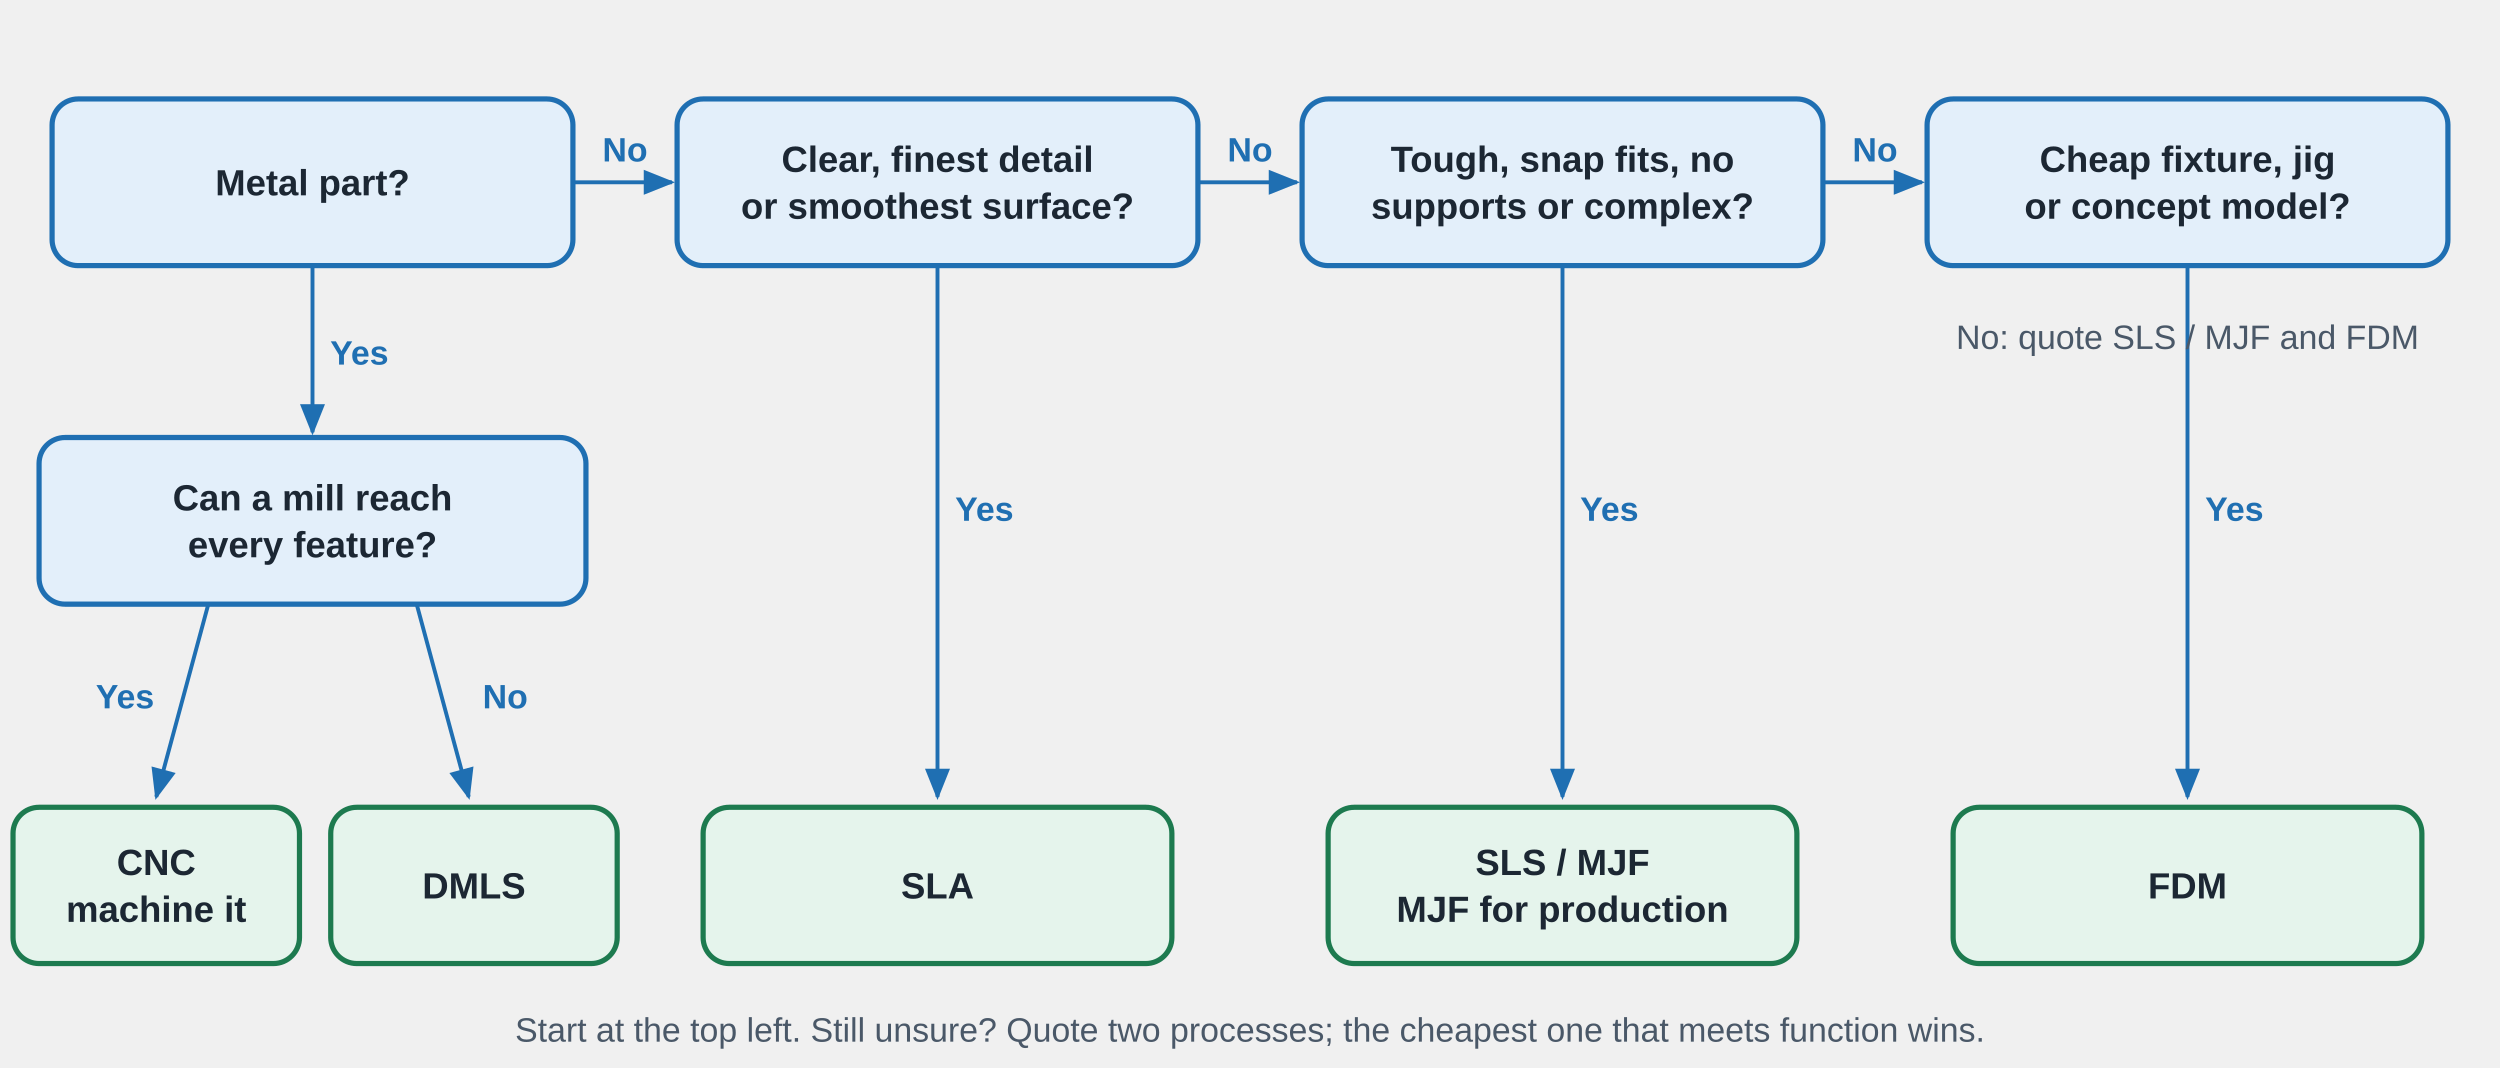
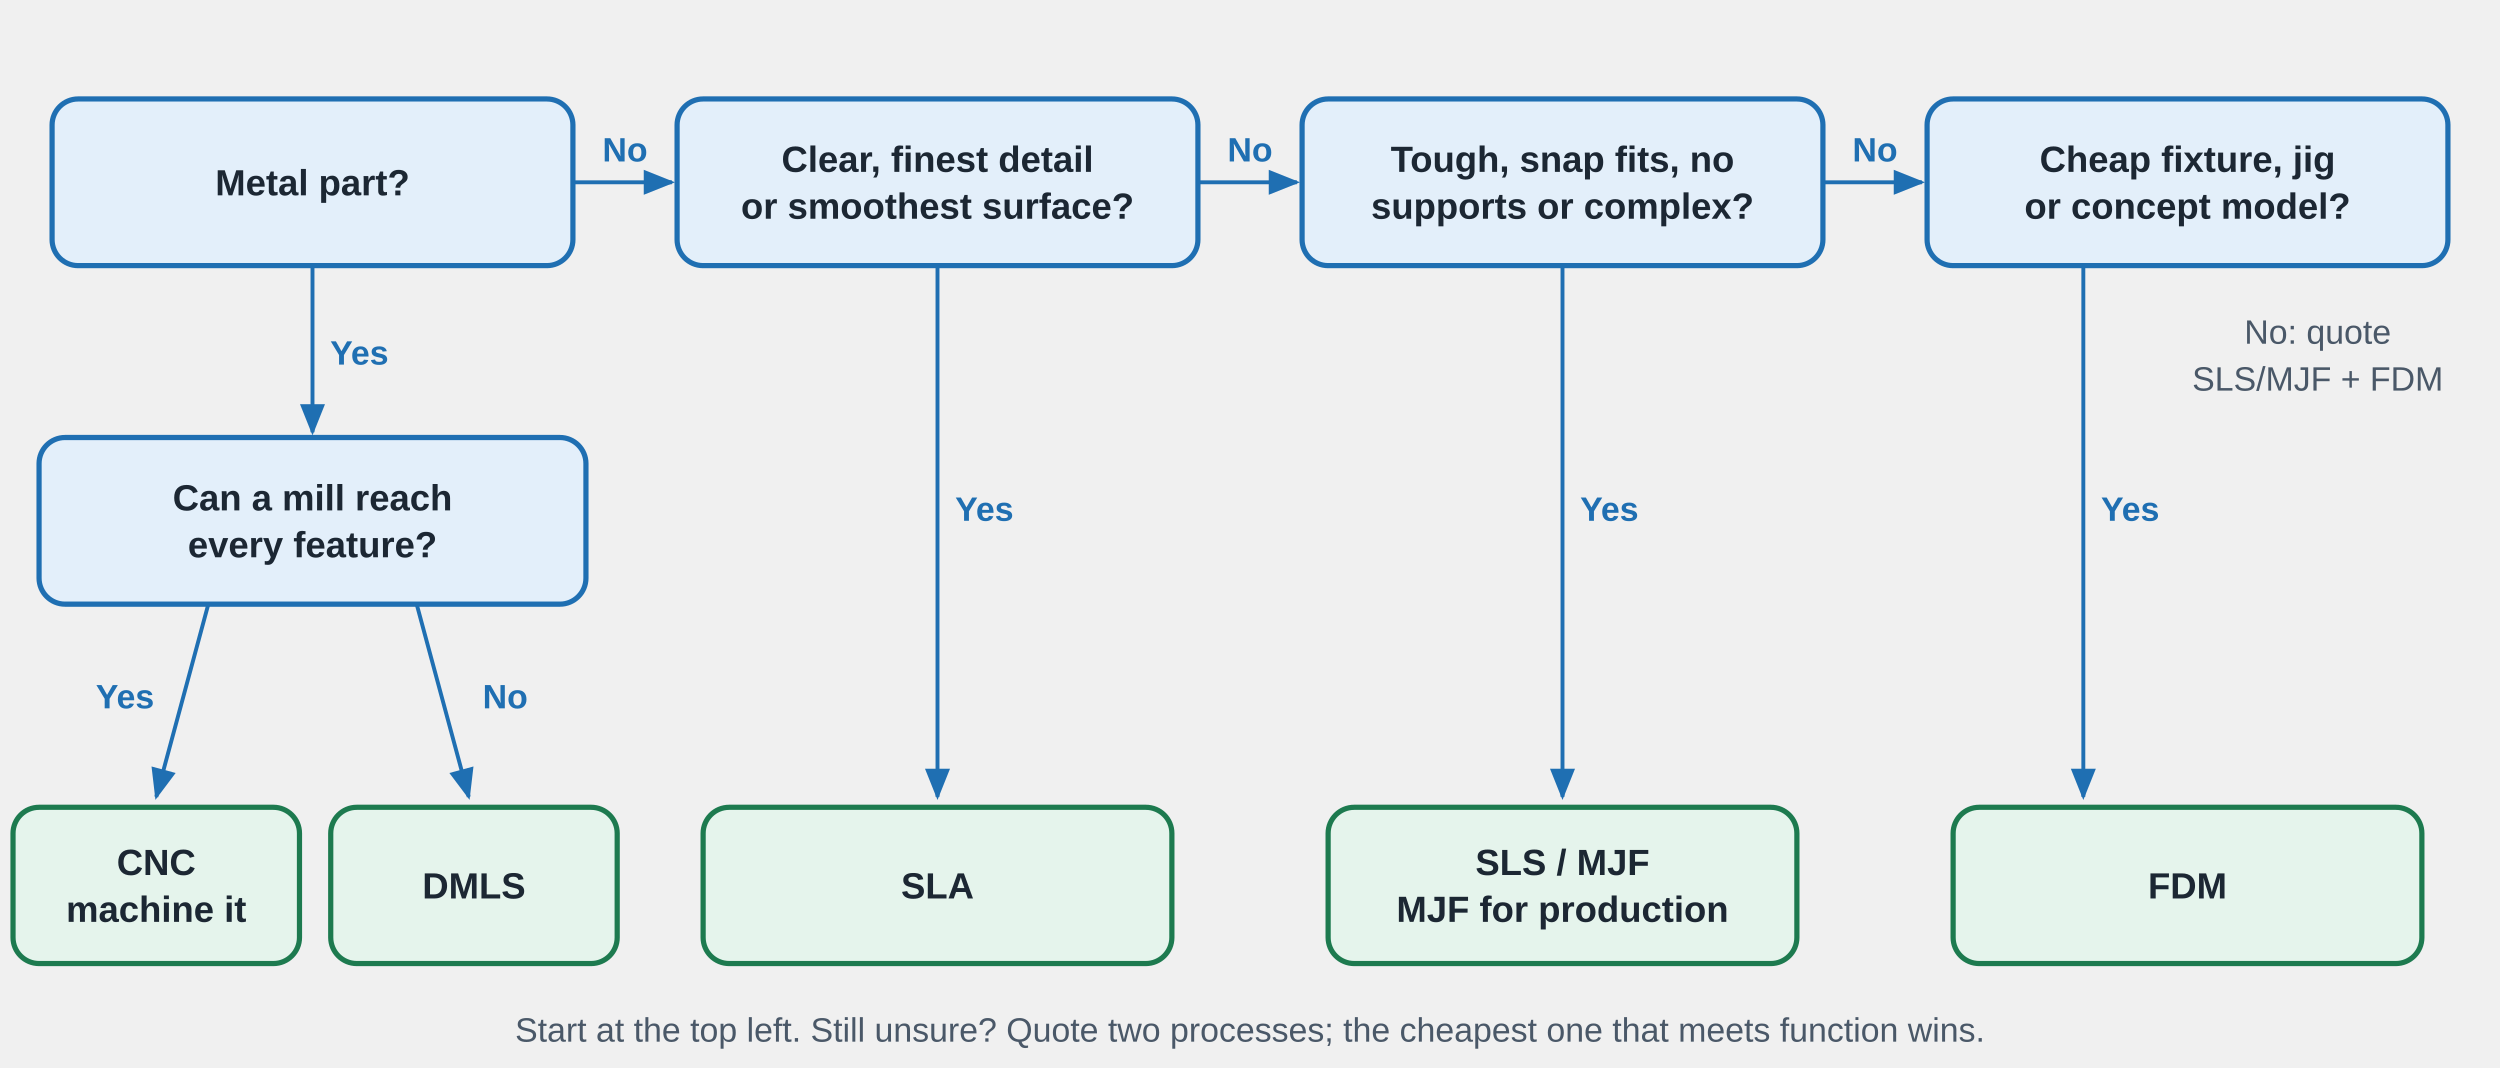
<svg xmlns="http://www.w3.org/2000/svg" viewBox="0 0 960 410" width="960" height="410" role="img" aria-label="Decision flowchart: metal parts go to CNC if a mill can reach every feature, otherwise DMLS; clear or finest detail plastic parts go to SLA; tough or complex parts go to SLS or MJF; cheap fixtures and concept models go to FDM">
  <style>
  text { font-family: "Segoe UI", Arial, sans-serif; fill: #1c2733; font-size: 14px; }
  .h { font-size: 16px; font-weight: 700; }
  .s { font-size: 13px; fill: #4a5868; }
  .lbl { fill: #1f6fb2; font-weight: 600; }
  .good { fill: #1d7a4f; font-weight: 600; }
  .warn { fill: #b0590e; font-weight: 600; }
  .bad { fill: #b3261e; font-weight: 600; }
  .muted { fill: #6b7a8c; font-size: 13px; letter-spacing: 2px; }
  .part { fill: #cfd8e3; stroke: #34495e; stroke-width: 2; }
  .part2 { fill: #9fb4c9; stroke: #34495e; stroke-width: 2; }
  .tool { fill: #f3b562; stroke: #b9772c; stroke-width: 2; }
  .flute { stroke: #b9772c; stroke-width: 1.5; }
  .holder { fill: #9aa7b4; stroke: #5d6b79; stroke-width: 2; }
  .dim { stroke: #1f6fb2; stroke-width: 1.5; fill: none; }
  .lead { stroke: #1f6fb2; stroke-width: 1.5; fill: none; }
  .sep { stroke: #d6dde6; stroke-width: 2; }
  .air { fill: #ffffff; stroke: #34495e; stroke-width: 1.5; }
</style>
  <defs>
    <marker id="d" viewBox="0 0 10 10" refX="5" refY="5" markerWidth="8" markerHeight="8" orient="auto-start-reverse">
      <path d="M0 1 L10 5 L0 9 z" fill="#1f6fb2" />
    </marker>
    <marker id="a" viewBox="0 0 10 10" refX="9" refY="5" markerWidth="8" markerHeight="8" orient="auto-start-reverse">
      <path d="M0 1 L10 5 L0 9 z" fill="#1f6fb2" />
    </marker>
    <marker id="ag" viewBox="0 0 10 10" refX="9" refY="5" markerWidth="8" markerHeight="8" orient="auto-start-reverse">
      <path d="M0 1 L10 5 L0 9 z" fill="#1d7a4f" />
    </marker>
    <marker id="ab" viewBox="0 0 10 10" refX="9" refY="5" markerWidth="8" markerHeight="8" orient="auto-start-reverse">
      <path d="M0 1 L10 5 L0 9 z" fill="#b3261e" />
    </marker>
  </defs>
  <rect x="20.0" y="38.0" width="200" height="64" rx="10" fill="#e3effa" stroke="#1f6fb2" stroke-width="2" />
  <text x="120" y="75" text-anchor="middle" style="font-weight:700">Metal part?</text>
  <line x1="220" y1="70" x2="258" y2="70" class="lead" marker-end="url(#a)" />
  <text x="240.0" y="62" text-anchor="middle" class="lbl" style="font-size:13px">No</text>
  <rect x="260.0" y="38.0" width="200" height="64" rx="10" fill="#e3effa" stroke="#1f6fb2" stroke-width="2" />
  <text x="360" y="66" text-anchor="middle" style="font-weight:700">Clear, finest detail</text>
  <text x="360" y="84" text-anchor="middle" style="font-weight:700">or smoothest surface?</text>
  <line x1="460" y1="70" x2="498" y2="70" class="lead" marker-end="url(#a)" />
  <text x="480.0" y="62" text-anchor="middle" class="lbl" style="font-size:13px">No</text>
  <rect x="500.0" y="38.0" width="200" height="64" rx="10" fill="#e3effa" stroke="#1f6fb2" stroke-width="2" />
  <text x="600" y="66" text-anchor="middle" style="font-weight:700">Tough, snap fits, no</text>
  <text x="600" y="84" text-anchor="middle" style="font-weight:700">supports or complex?</text>
  <line x1="700" y1="70" x2="738" y2="70" class="lead" marker-end="url(#a)" />
  <text x="720.0" y="62" text-anchor="middle" class="lbl" style="font-size:13px">No</text>
  <rect x="740.0" y="38.0" width="200" height="64" rx="10" fill="#e3effa" stroke="#1f6fb2" stroke-width="2" />
  <text x="840" y="66" text-anchor="middle" style="font-weight:700">Cheap fixture, jig</text>
  <text x="840" y="84" text-anchor="middle" style="font-weight:700">or concept model?</text>
  <line x1="120" y1="102" x2="120" y2="166" class="lead" marker-end="url(#a)" />
  <text x="138" y="140" text-anchor="middle" class="lbl" style="font-size:13px">Yes</text>
  <rect x="15.0" y="168.0" width="210" height="64" rx="10" fill="#e3effa" stroke="#1f6fb2" stroke-width="2" />
  <text x="120" y="196" text-anchor="middle" style="font-weight:700">Can a mill reach</text>
  <text x="120" y="214" text-anchor="middle" style="font-weight:700">every feature?</text>
  <line x1="80" y1="232" x2="60" y2="306" class="lead" marker-end="url(#a)" />
  <text x="48" y="272" text-anchor="middle" class="lbl" style="font-size:13px">Yes</text>
  <line x1="160" y1="232" x2="180" y2="306" class="lead" marker-end="url(#a)" />
  <text x="194" y="272" text-anchor="middle" class="lbl" style="font-size:13px">No</text>
  <rect x="5.0" y="310.0" width="110" height="60" rx="10" fill="#e5f4ec" stroke="#1d7a4f" stroke-width="2" />
  <text x="60" y="336" text-anchor="middle" style="font-weight:700">CNC</text>
  <text x="60" y="354" text-anchor="middle" style="font-weight:700">machine it</text>
  <rect x="127.0" y="310.0" width="110" height="60" rx="10" fill="#e5f4ec" stroke="#1d7a4f" stroke-width="2" />
  <text x="182" y="345" text-anchor="middle" style="font-weight:700">DMLS</text>
  <line x1="360" y1="102" x2="360" y2="306" class="lead" marker-end="url(#a)" />
  <text x="378" y="200" text-anchor="middle" class="lbl" style="font-size:13px">Yes</text>
  <rect x="270.0" y="310.0" width="180" height="60" rx="10" fill="#e5f4ec" stroke="#1d7a4f" stroke-width="2" />
  <text x="360" y="345" text-anchor="middle" style="font-weight:700">SLA</text>
  <line x1="600" y1="102" x2="600" y2="306" class="lead" marker-end="url(#a)" />
  <text x="618" y="200" text-anchor="middle" class="lbl" style="font-size:13px">Yes</text>
  <rect x="510.0" y="310.0" width="180" height="60" rx="10" fill="#e5f4ec" stroke="#1d7a4f" stroke-width="2" />
  <text x="600" y="336" text-anchor="middle" style="font-weight:700">SLS / MJF</text>
  <text x="600" y="354" text-anchor="middle" style="font-weight:700">MJF for production</text>
-   <line x1="840" y1="102" x2="840" y2="306" class="lead" marker-end="url(#a)" />
-   <text x="858" y="200" text-anchor="middle" class="lbl" style="font-size:13px">Yes</text>
+   <line x1="800" y1="102" x2="800" y2="306" class="lead" marker-end="url(#a)" />
+   <text x="818" y="200" text-anchor="middle" class="lbl" style="font-size:13px">Yes</text>
  <rect x="750.0" y="310.0" width="180" height="60" rx="10" fill="#e5f4ec" stroke="#1d7a4f" stroke-width="2" />
  <text x="840" y="345" text-anchor="middle" style="font-weight:700">FDM</text>
-   <text x="840" y="134" text-anchor="middle" class="s">No: quote SLS / MJF and FDM</text>
+   <text x="890" y="132" text-anchor="middle" class="s">No: quote</text>
+   <text x="890" y="150" text-anchor="middle" class="s">SLS/MJF + FDM</text>
  <text x="480" y="400" text-anchor="middle" class="s">Start at the top left. Still unsure? Quote two processes; the cheapest one that meets function wins.</text>
</svg>
